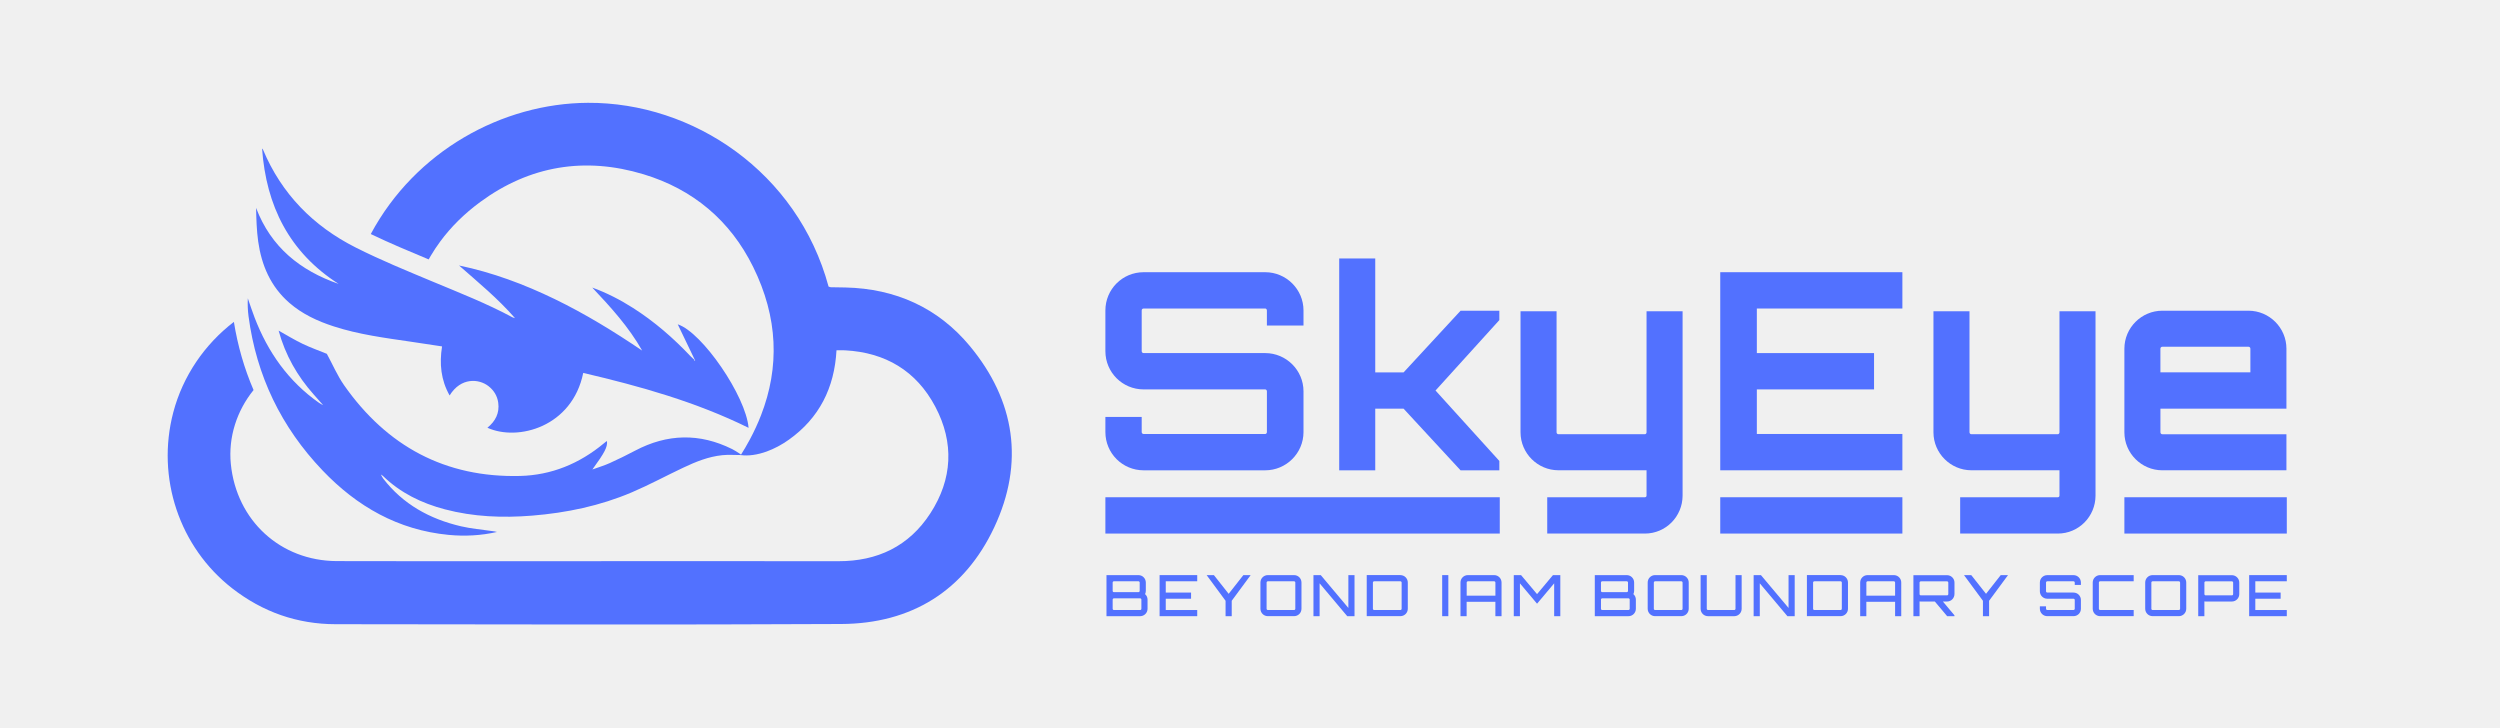
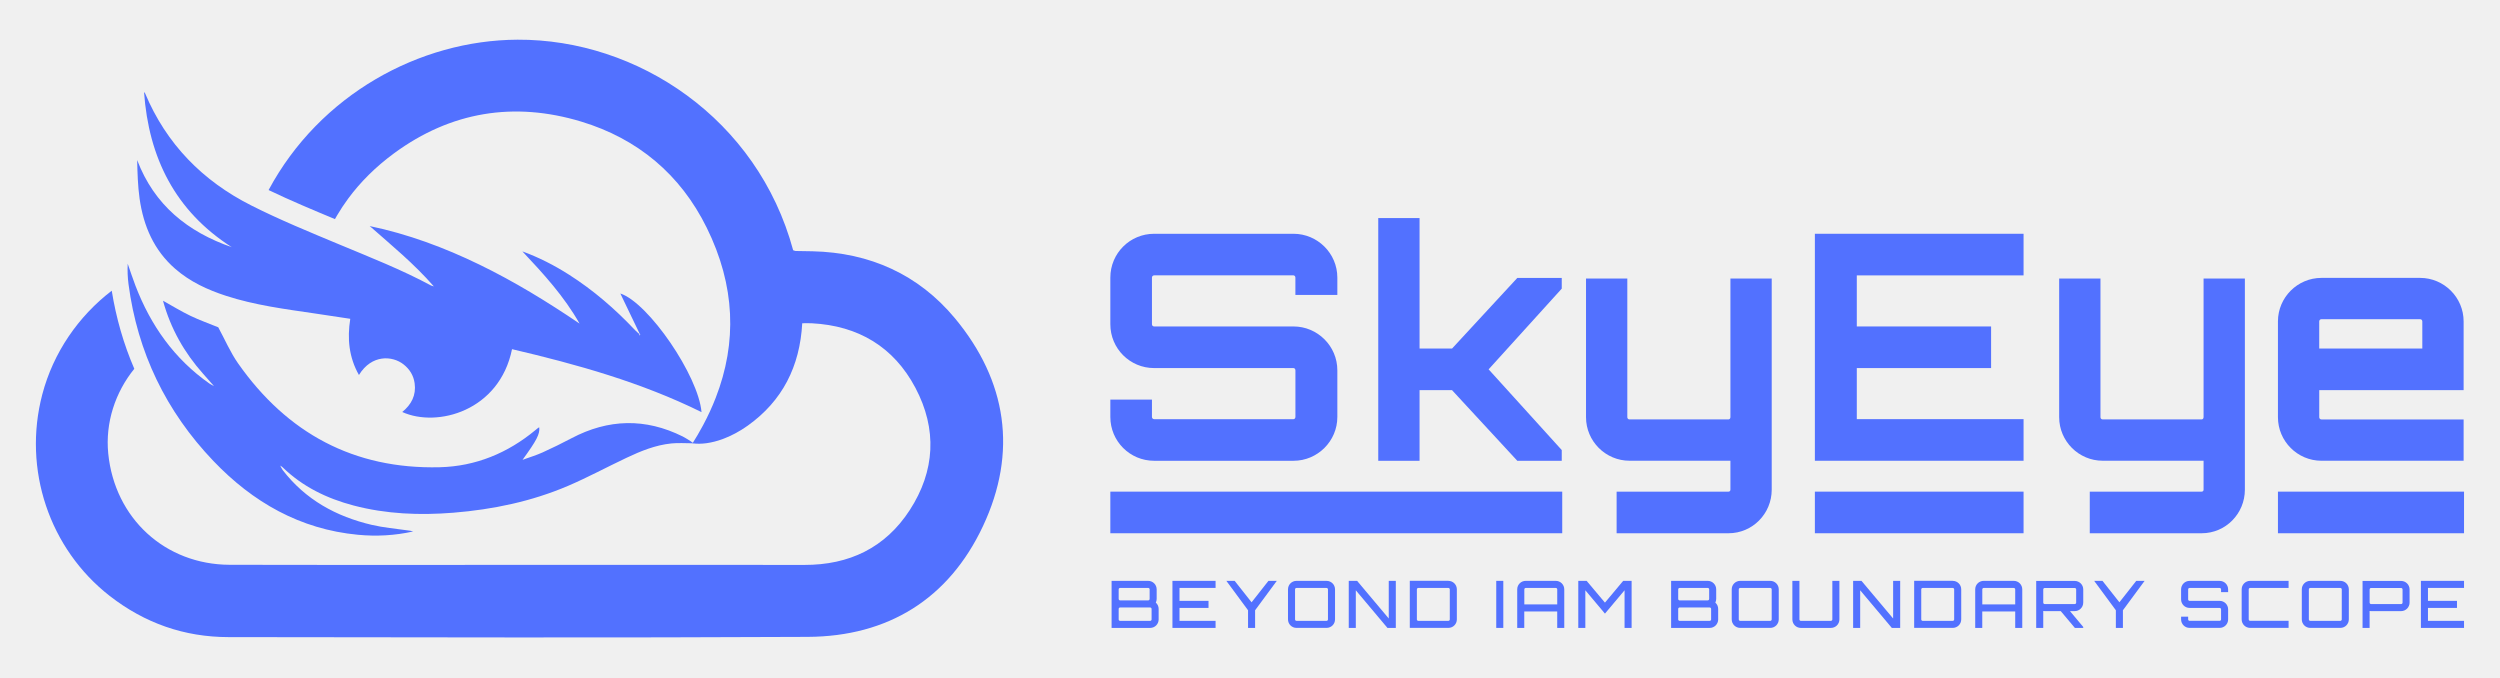
- <svg xmlns="http://www.w3.org/2000/svg" version="1.1" id="Layer_1" x="0px" y="0px" viewBox="210 590 1100 320" style="enable-background:new 0 0 1500 1500;" xml:space="preserve">
+ <svg xmlns="http://www.w3.org/2000/svg" version="1.1" id="Layer_1" x="0px" y="0px" viewBox="270 620 960 260" style="enable-background:new 0 0 1500 1500;" xml:space="preserve">
  <style type="text/css">
	.st0{fill:#FDFDFD;}
	.st1{fill:#5271FF;}
	.st2{fill:#FFFFFF;}
</style>
  <g>
    <g>
      <g>
        <path class="st1" d="M636.7,742.22c-14-16.84-32.69-25.23-54.73-25.73c-2.15-0.05-4.3-0.06-6.45-0.11     c-0.23,0-0.45-0.14-0.95-0.29c-13.65-50.48-59.77-81.08-105.87-80.85c-37.64,0.19-75.94,21.15-95.56,57.74     c8.34,4.01,17.03,7.64,25.48,11.16c0.28-0.5,0.57-1,0.86-1.5c1.28-2.18,2.68-4.28,4.18-6.32c4.74-6.45,10.62-12.28,17.68-17.47     c21.75-15.97,46.03-19.96,71.81-12.17c21.77,6.58,38.15,20.33,48.22,40.73c11,22.27,11.73,44.12,3.46,65.36     c-1.35,3.47-2.94,6.93-4.77,10.37c-0.09,0.17-0.19,0.35-0.29,0.53c-1.18,2.2-2.45,4.38-3.83,6.56c3.29,0.48,7.29-0.08,11.47-1.59     c3.21-1.18,6.53-2.91,9.72-5.19c13.32-9.5,20.02-22.73,20.93-39.32c1.41,0,2.57-0.06,3.73,0.01     c17.79,0.95,31.38,9.03,39.72,24.76c8.42,15.89,7.59,31.96-2.18,47c-9.38,14.45-23.23,21.06-40.44,21.03     c-41.74-0.07-83.49-0.01-125.23-0.01c-31.81,0-63.63,0.07-95.45-0.04c-24.86-0.09-44.15-17.87-46.64-42.69     c-1.19-11.88,2.68-23.53,10-32.57c-4.08-9.46-6.97-19.47-8.66-29.99c-12.81,9.81-22.45,23.77-26.67,39.82     c-7.57,28.79,2.7,59.33,25.91,77.4c13.42,10.44,28.62,15.78,45.54,15.8c74.16,0.09,148.31,0.29,222.46-0.09     c30.89-0.15,54.18-14.59,67.31-42.52C660.8,793.65,656.7,766.31,636.7,742.22z" />
        <g>
          <path class="st1" d="M515.65,748.2c-2.04-4.25-4.09-8.5-6.13-12.76c-0.42-0.87-0.84-1.75-1.31-2.74      c10.81,3.54,30.01,31.62,31.17,45.55c-23.19-11.45-47.8-18.32-72.76-24.17c-4.81,23.74-28.75,30.23-42.16,24.13      c3.54-2.87,5.4-6.47,4.76-11.04c-0.42-3-1.92-5.43-4.3-7.28c-4.19-3.26-12.12-3.95-17.09,4.11c-3.85-6.82-4.53-13.93-3.33-21.58      c-4.63-0.7-9.15-1.39-13.68-2.06c-11.44-1.68-22.92-3.16-33.98-6.75c-7.12-2.31-13.83-5.4-19.54-10.37      c-8.21-7.14-12.21-16.48-13.7-26.99c-0.68-4.86-0.81-9.79-0.93-14.78c6.58,17.28,19.41,27.57,36.33,33.45      c-21.72-13.9-31.89-34.33-33.69-59.57c0.14,0.16,0.33,0.31,0.41,0.49c8.16,19.47,22.1,33.63,40.72,43.03      c11,5.56,22.46,10.24,33.85,15c11.88,4.96,23.88,9.65,35.24,15.77c0.16,0.09,0.36,0.12,1.08,0.35      c-7.67-8.78-16.28-15.81-24.64-23.18c14.69,3.06,28.63,8.25,42.09,14.78c13.43,6.51,26.11,14.29,38.49,22.67      c-5.88-10.4-13.83-19.11-21.96-27.73c6.34,2.31,12.27,5.35,17.92,8.95c9.37,5.97,17.69,13.18,25.3,21.24      c0.53,0.56,1.14,1.06,1.72,1.58c-0.02,0.19-0.04,0.38-0.06,0.57c0.14-0.14,0.28-0.29,0.43-0.43      C515.81,748.37,515.73,748.28,515.65,748.2z" />
          <path class="st1" d="M377.57,798.72c0.33,0.61,0.6,1.28,1.02,1.83c8.73,11.34,20.52,17.8,34.21,21.01      c4.52,1.06,9.2,1.44,13.8,2.12c0.69,0.1,1.39,0.16,2.07,0.39c-7.04,1.59-14.14,1.96-21.27,1.28      c-22.2-2.12-40.31-12.49-55.44-28.32c-18.2-19.05-29.16-41.71-32.61-67.91c-0.34-2.58-0.44-5.19-0.31-7.85      c0.99,2.82,1.91,5.66,2.98,8.45c5.86,15.27,14.92,28.13,28.45,37.6c0.57,0.4,1.23,0.68,1.85,1.02c0.1,0.19,0.19,0.39,0.28,0.58      c0.02-0.01,0.05-0.01,0.07-0.02c-0.04-0.01-0.08-0.01-0.12-0.02c-0.09-0.17-0.18-0.34-0.28-0.51c-1.42-1.61-2.84-3.22-4.26-4.82      c-7.23-8.12-12.47-17.33-15.42-28.07c3.63,2.02,6.99,4.09,10.54,5.79c3.54,1.7,7.27,3.02,10.68,4.41      c2.56,4.71,4.64,9.62,7.63,13.88c18.8,26.77,44.46,40.67,77.4,39.86c13.81-0.34,26.13-5.44,36.81-14.3      c0.35-0.29,0.7-0.59,1.07-0.87c0.1-0.07,0.24-0.09,0.36-0.13c0.25,2.56-0.96,4.93-6.43,12.46c2.83-1.03,5.33-1.78,7.68-2.84      c3.77-1.7,7.48-3.53,11.14-5.46c14.14-7.46,28.37-7.8,42.72-0.66c1.05,0.53,2.04,1.2,3.04,1.82c0.32,0.2,0.61,0.45,1.07,0.79      c-2.98,0-5.76-0.23-8.49,0.05c-6.09,0.62-11.71,2.91-17.19,5.5c-7.54,3.56-14.9,7.55-22.56,10.82      c-14.02,5.98-28.79,9.05-43.95,10.28c-12.92,1.04-25.75,0.55-38.35-2.77c-10.27-2.71-19.57-7.22-27.27-14.7      c-0.27-0.26-0.62-0.44-0.94-0.66c-0.14-0.13-0.27-0.26-0.41-0.39c-0.05-0.08-0.09-0.15-0.08-0.14c-0.02-0.01,0.05,0.04,0.12,0.1      C377.31,798.45,377.44,798.59,377.57,798.72z" />
        </g>
      </g>
      <g>
        <g>
          <g>
            <path class="st1" d="M714.92,853.82v4.04c0,1.81-1.46,3.26-3.26,3.26h-14.81v-18.07h14.05c1.81,0,3.26,1.46,3.26,3.26V850       c0,0.5-0.13,0.98-0.33,1.41C714.5,851.99,714.92,852.86,714.92,853.82z M700.12,845.76c-0.3,0-0.55,0.25-0.55,0.55V850       c0,0.3,0.25,0.55,0.55,0.55h10.79c0.3,0,0.55-0.25,0.55-0.55v-3.69c0-0.3-0.25-0.55-0.55-0.55H700.12z M712.21,853.82       c0-0.3-0.25-0.55-0.55-0.55h-11.54c-0.3,0-0.55,0.25-0.55,0.55v4.04c0,0.3,0.25,0.55,0.55,0.55h11.54       c0.3,0,0.55-0.25,0.55-0.55V853.82z" />
            <path class="st1" d="M736.78,845.76h-13.85v4.97h11.14v2.71h-11.14v4.97h13.85v2.71h-16.56v-18.07h16.56V845.76z" />
            <path class="st1" d="M760.29,843.05l-8.33,11.29v6.78h-2.71v-6.78l-8.33-11.29h3.19l6.5,8.23l6.47-8.23H760.29z" />
            <path class="st1" d="M779.39,843.05c1.81,0,3.26,1.46,3.26,3.26v11.54c0,1.81-1.45,3.26-3.26,3.26h-11.54       c-1.81,0-3.26-1.46-3.26-3.26v-11.54c0-1.81,1.46-3.26,3.26-3.26H779.39z M779.39,858.41c0.3,0,0.55-0.25,0.55-0.55v-11.54       c0-0.3-0.25-0.55-0.55-0.55h-11.54c-0.3,0-0.55,0.25-0.55,0.55v11.54c0,0.3,0.25,0.55,0.55,0.55H779.39z" />
            <path class="st1" d="M803.28,843.05h2.71v18.07h-3.21l-12.15-14.45v14.45h-2.71v-18.07h3.21l12.15,14.45V843.05z" />
            <path class="st1" d="M826.17,843.05c1.81,0,3.26,1.46,3.26,3.26v11.54c0,1.81-1.46,3.26-3.26,3.26h-14.81v-18.07H826.17z        M826.72,846.32c0-0.3-0.25-0.55-0.55-0.55h-11.54c-0.3,0-0.55,0.25-0.55,0.55v11.54c0,0.3,0.25,0.55,0.55,0.55h11.54       c0.3,0,0.55-0.25,0.55-0.55V846.32z" />
            <path class="st1" d="M844.56,843.05h2.71v18.07h-2.71V843.05z" />
            <path class="st1" d="M867.42,843.05c1.81,0,3.26,1.46,3.26,3.26v14.81h-2.71v-6.32h-12.65v6.32h-2.71v-14.81       c0-1.81,1.46-3.26,3.26-3.26H867.42z M867.98,852.09v-5.77c0-0.3-0.25-0.55-0.55-0.55h-11.54c-0.3,0-0.55,0.25-0.55,0.55v5.77       H867.98z" />
            <path class="st1" d="M893.3,843.05h3.24v18.07h-2.71v-14.45l-7.53,8.96l-7.53-8.96v14.45h-2.71v-18.07h3.21l7.03,8.36       L893.3,843.05z" />
            <path class="st1" d="M929.78,853.82v4.04c0,1.81-1.46,3.26-3.26,3.26h-14.81v-18.07h14.05c1.81,0,3.26,1.46,3.26,3.26V850       c0,0.5-0.13,0.98-0.33,1.41C929.36,851.99,929.78,852.86,929.78,853.82z M914.98,845.76c-0.3,0-0.55,0.25-0.55,0.55V850       c0,0.3,0.25,0.55,0.55,0.55h10.79c0.3,0,0.55-0.25,0.55-0.55v-3.69c0-0.3-0.25-0.55-0.55-0.55H914.98z M927.07,853.82       c0-0.3-0.25-0.55-0.55-0.55h-11.54c-0.3,0-0.55,0.25-0.55,0.55v4.04c0,0.3,0.25,0.55,0.55,0.55h11.54       c0.3,0,0.55-0.25,0.55-0.55V853.82z" />
            <path class="st1" d="M949.78,843.05c1.81,0,3.26,1.46,3.26,3.26v11.54c0,1.81-1.46,3.26-3.26,3.26h-11.54       c-1.81,0-3.26-1.46-3.26-3.26v-11.54c0-1.81,1.46-3.26,3.26-3.26H949.78z M949.78,858.41c0.3,0,0.55-0.25,0.55-0.55v-11.54       c0-0.3-0.25-0.55-0.55-0.55h-11.54c-0.3,0-0.55,0.25-0.55,0.55v11.54c0,0.3,0.25,0.55,0.55,0.55H949.78z" />
            <path class="st1" d="M973.62,843.05h2.71v14.81c0,1.81-1.46,3.26-3.26,3.26h-11.54c-1.81,0-3.26-1.46-3.26-3.26v-14.81h2.71       v14.81c0,0.3,0.25,0.55,0.55,0.55h11.54c0.3,0,0.55-0.25,0.55-0.55V843.05z" />
            <path class="st1" d="M996.96,843.05h2.71v18.07h-3.21l-12.15-14.45v14.45h-2.71v-18.07h3.21l12.15,14.45V843.05z" />
            <path class="st1" d="M1019.85,843.05c1.81,0,3.26,1.46,3.26,3.26v11.54c0,1.81-1.46,3.26-3.26,3.26h-14.81v-18.07H1019.85z        M1020.4,846.32c0-0.3-0.25-0.55-0.55-0.55h-11.54c-0.3,0-0.55,0.25-0.55,0.55v11.54c0,0.3,0.25,0.55,0.55,0.55h11.54       c0.3,0,0.55-0.25,0.55-0.55V846.32z" />
            <path class="st1" d="M1043.29,843.05c1.81,0,3.26,1.46,3.26,3.26v14.81h-2.71v-6.32h-12.65v6.32h-2.71v-14.81       c0-1.81,1.45-3.26,3.26-3.26H1043.29z M1043.84,852.09v-5.77c0-0.3-0.25-0.55-0.55-0.55h-11.54c-0.3,0-0.55,0.25-0.55,0.55       v5.77H1043.84z" />
            <path class="st1" d="M1069.96,851.41c0,1.78-1.45,3.26-3.26,3.26h-1.83l5.09,6.07v0.38h-3.21l-5.42-6.45h-6.17       c-0.2,0-0.38-0.03-0.55-0.05v6.5h-2.71v-18.04h14.81c1.81,0,3.26,1.48,3.26,3.26V851.41z M1066.7,851.96       c0.3,0,0.55-0.25,0.55-0.55v-5.07c0-0.3-0.25-0.55-0.55-0.55h-11.54c-0.3,0-0.55,0.25-0.55,0.55v5.07       c0,0.3,0.25,0.55,0.55,0.55H1066.7z" />
            <path class="st1" d="M1093.53,843.05l-8.33,11.29v6.78h-2.71v-6.78l-8.33-11.29h3.19l6.5,8.23l6.47-8.23H1093.53z" />
            <path class="st1" d="M1125.6,847.37h-2.71v-1.05c0-0.3-0.25-0.55-0.55-0.55h-11.54c-0.3,0-0.55,0.25-0.55,0.55v3.86       c0,0.3,0.25,0.55,0.55,0.55h11.54c1.81,0,3.26,1.46,3.26,3.26v3.86c0,1.81-1.45,3.26-3.26,3.26h-11.54       c-1.81,0-3.26-1.46-3.26-3.26v-1.05h2.71v1.05c0,0.3,0.25,0.55,0.55,0.55h11.54c0.3,0,0.55-0.25,0.55-0.55v-3.86       c0-0.3-0.25-0.55-0.55-0.55h-11.54c-1.81,0-3.26-1.46-3.26-3.26v-3.86c0-1.81,1.46-3.26,3.26-3.26h11.54       c1.81,0,3.26,1.46,3.26,3.26V847.37z" />
            <path class="st1" d="M1134.06,845.76c-0.3,0-0.55,0.25-0.55,0.55v11.54c0,0.3,0.25,0.55,0.55,0.55h14.76v2.71h-14.76       c-1.81,0-3.26-1.46-3.26-3.26v-11.54c0-1.81,1.46-3.26,3.26-3.26h14.76v2.71H1134.06z" />
            <path class="st1" d="M1168.69,843.05c1.81,0,3.26,1.46,3.26,3.26v11.54c0,1.81-1.46,3.26-3.26,3.26h-11.54       c-1.81,0-3.26-1.46-3.26-3.26v-11.54c0-1.81,1.46-3.26,3.26-3.26H1168.69z M1168.69,858.41c0.3,0,0.55-0.25,0.55-0.55v-11.54       c0-0.3-0.25-0.55-0.55-0.55h-11.54c-0.3,0-0.55,0.25-0.55,0.55v11.54c0,0.3,0.25,0.55,0.55,0.55H1168.69z" />
            <path class="st1" d="M1192.02,843.08c1.81,0,3.26,1.48,3.26,3.26v5.07c0,1.78-1.46,3.26-3.26,3.26h-11.54       c-0.2,0-0.38-0.03-0.55-0.05v6.5h-2.71v-18.04H1192.02z M1192.58,846.34c0-0.3-0.25-0.55-0.55-0.55h-11.54       c-0.3,0-0.55,0.25-0.55,0.55v5.07c0,0.3,0.25,0.55,0.55,0.55h11.54c0.3,0,0.55-0.25,0.55-0.55V846.34z" />
            <path class="st1" d="M1216.19,845.76h-13.85v4.97h11.14v2.71h-11.14v4.97h13.85v2.71h-16.56v-18.07h16.56V845.76z" />
          </g>
        </g>
        <g>
          <g>
            <g>
              <path class="st1" d="M783.53,733.25h-16.1v-6.66c0-0.48-0.36-0.85-0.73-0.85H713.2c-0.48,0-0.85,0.36-0.85,0.85v17.92        c0,0.48,0.36,0.85,0.85,0.85h53.51c9.2,0,16.83,7.51,16.83,16.83v17.92c0,9.32-7.63,16.83-16.83,16.83H713.2        c-9.32,0-16.83-7.51-16.83-16.83v-6.66h15.98v6.66c0,0.48,0.36,0.85,0.85,0.85h53.51c0.36,0,0.73-0.36,0.73-0.85v-17.92        c0-0.48-0.36-0.85-0.73-0.85H713.2c-9.32,0-16.83-7.51-16.83-16.83V726.6c0-9.32,7.5-16.83,16.83-16.83h53.51        c9.2,0,16.83,7.51,16.83,16.83V733.25z" />
              <path class="st1" d="M869.71,726.72v4.12l-28.08,30.99l28.08,30.99v4.12h-17.07l-25.06-27.12h-12.47v27.12h-15.86v-93.21        h15.86v50.12h12.47l25.06-27.12H869.71z" />
              <path class="st1" d="M933.75,824.77h-42.97v-15.98h42.97c0.36,0,0.73-0.24,0.73-0.73v-11.14h-38.74        c-9.2,0-16.71-7.51-16.71-16.71v-53.26h15.86v53.26c0,0.48,0.36,0.85,0.85,0.85h38.01c0.36,0,0.73-0.36,0.73-0.85v-53.26        h15.86v81.11C950.33,817.27,942.95,824.77,933.75,824.77z" />
              <path class="st1" d="M1047.05,725.75h-64.04v19.61h51.57v15.98h-51.57v19.61h64.04v15.98h-80.14v-87.16h80.14V725.75z" />
              <path class="st1" d="M1115.44,824.77h-42.97v-15.98h42.97c0.36,0,0.73-0.24,0.73-0.73v-11.14h-38.74        c-9.2,0-16.71-7.51-16.71-16.71v-53.26h15.86v53.26c0,0.48,0.36,0.85,0.85,0.85h38.01c0.36,0,0.73-0.36,0.73-0.85v-53.26        h15.86v81.11C1132.02,817.27,1124.64,824.77,1115.44,824.77z" />
              <path class="st1" d="M1216.03,743.42v26.39h-55.44v10.41c0,0.48,0.36,0.85,0.85,0.85h54.59v15.86h-54.59        c-9.2,0-16.71-7.51-16.71-16.71v-36.8c0-9.2,7.51-16.71,16.71-16.71h37.89C1208.52,726.72,1216.03,734.22,1216.03,743.42z         M1200.17,753.83v-10.41c0-0.48-0.36-0.85-0.85-0.85h-37.89c-0.48,0-0.85,0.36-0.85,0.85v10.41H1200.17z" />
            </g>
          </g>
          <rect x="696.37" y="808.79" class="st1" width="173.53" height="15.98" />
          <rect x="966.91" y="808.79" class="st1" width="80.14" height="15.98" />
          <rect x="1144.73" y="808.79" class="st1" width="71.46" height="15.98" />
        </g>
      </g>
    </g>
  </g>
</svg>
